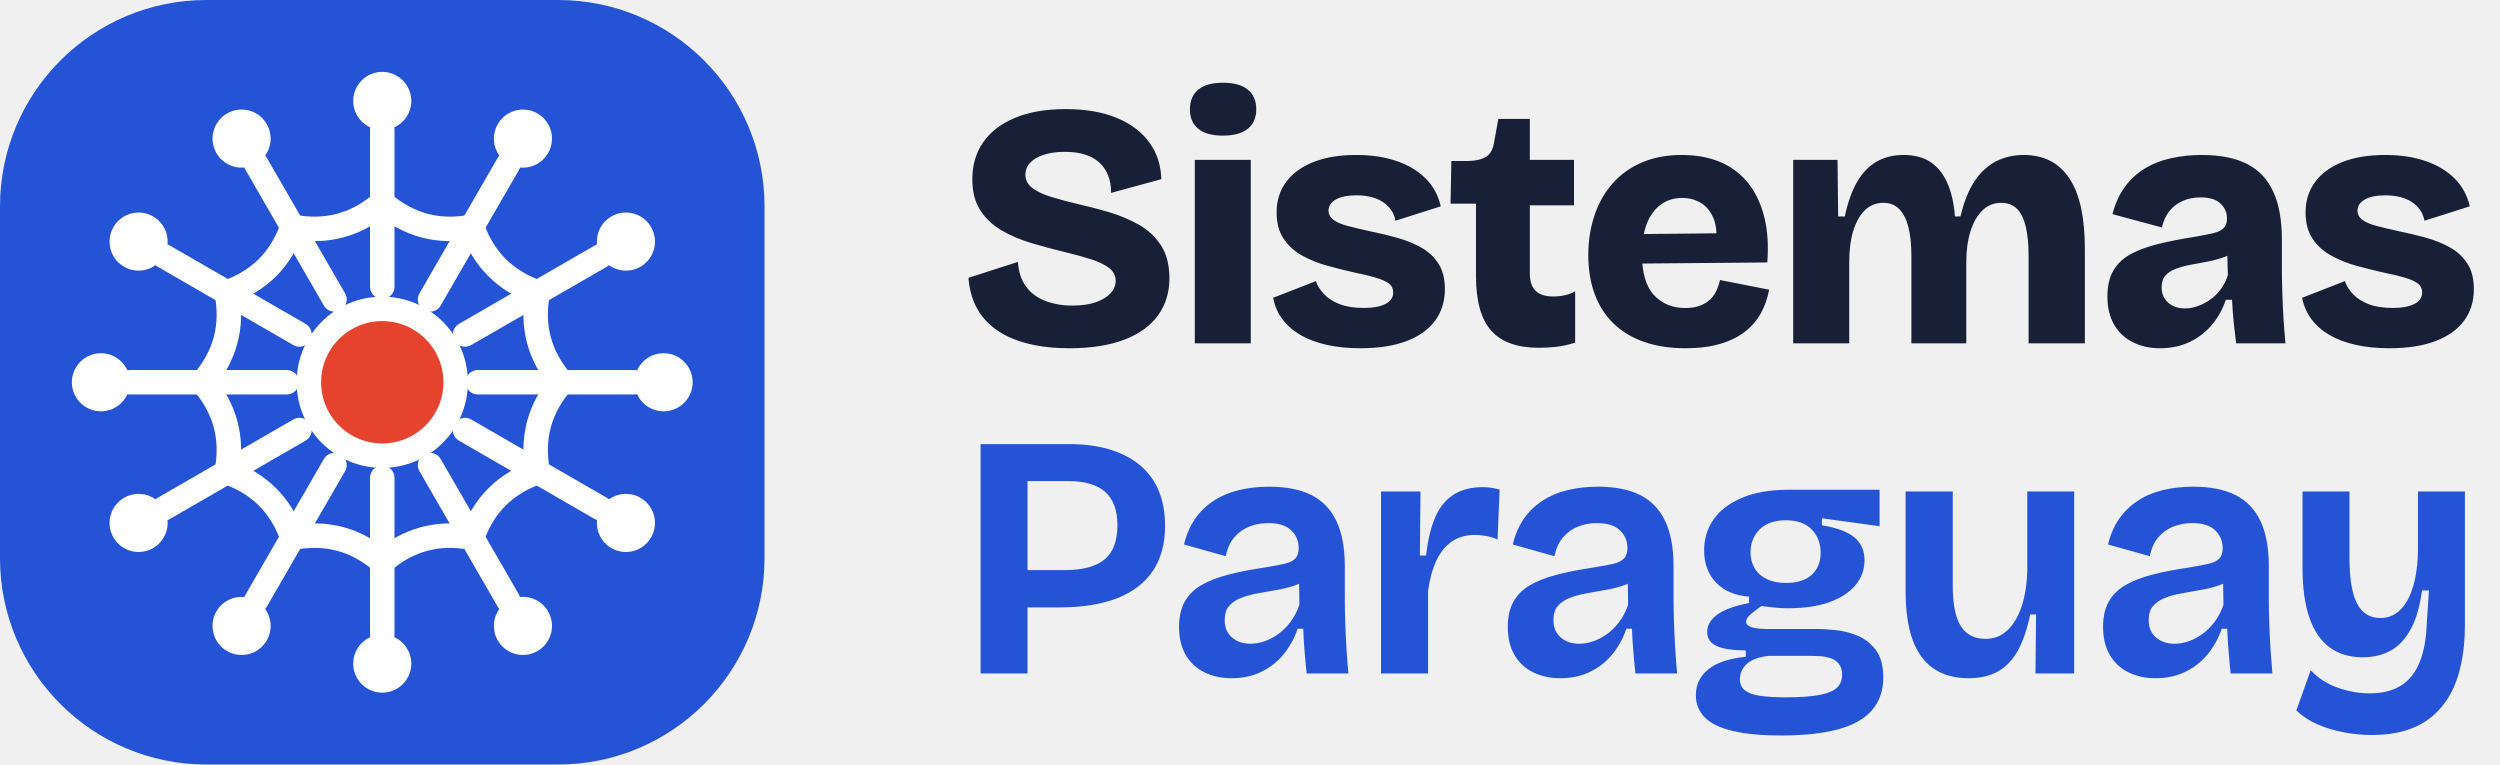
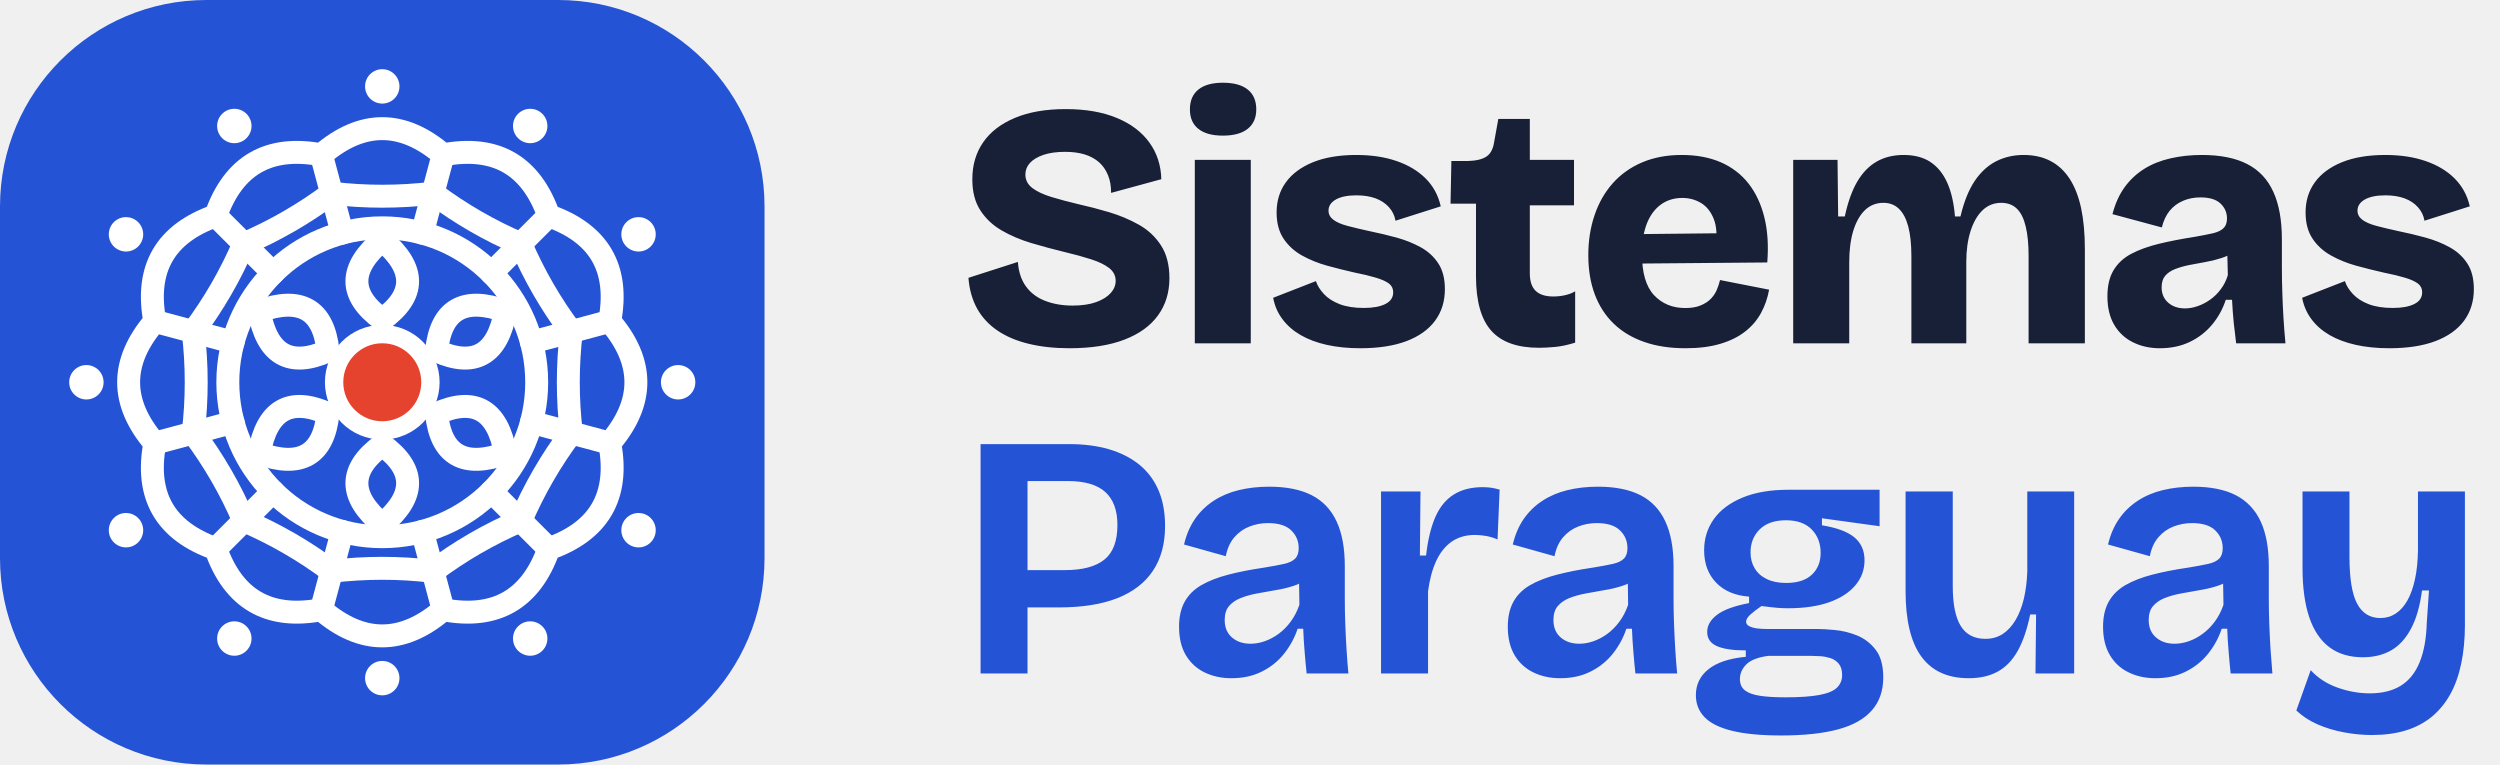
<svg xmlns="http://www.w3.org/2000/svg" viewBox="0 0 327 100" role="img" aria-label="Sistemas Paraguay">
  <rect width="100" height="100" rx="27" fill="#2453D6" />
-   <g stroke="#fff" stroke-width="3.2" stroke-linecap="round" stroke-linejoin="round" fill="none">
-     <path d="M50 37.5L50 17M56.25 39.17L66.5 21.42M60.83 43.75L78.58 33.5M62.5 50L83 50M60.83 56.25L78.58 66.5M56.25 60.83L66.5 78.58M50 62.5L50 83M43.75 60.83L33.5 78.58M39.17 56.25L21.42 66.5M37.5 50L17 50M39.17 43.75L21.42 33.5M43.75 39.17L33.5 21.42" />
-     <path d="M50 26.5Q55.11 30.93 61.75 29.65Q63.96 36.04 70.35 38.25Q69.07 44.89 73.5 50Q69.07 55.11 70.35 61.75Q63.96 63.96 61.75 70.35Q55.11 69.07 50 73.5Q44.89 69.07 38.25 70.35Q36.04 63.96 29.65 61.75Q30.93 55.11 26.5 50Q30.93 44.89 29.65 38.25Q36.04 36.04 38.25 29.65Q44.89 30.93 50 26.5Z" />
+   <g fill="none" stroke="#fff" stroke-width="3.0" stroke-linecap="round" stroke-linejoin="round">
+     <path d="M50 41.8Q43.37 36.99 50 31.4Q56.63 36.99 50 41.8M57.1 45.9Q57.95 37.76 66.11 40.7Q64.58 49.24 57.1 45.9M57.1 54.1Q64.58 50.76 66.11 59.3Q57.95 62.24 57.1 54.1M50 58.2Q56.63 63.01 50 68.6Q43.37 63.01 50 58.2M42.9 54.1Q42.05 62.24 33.89 59.3Q35.42 50.76 42.9 54.1M42.9 45.9Q35.42 49.24 33.89 40.7Q42.05 37.76 42.9 45.9" />
+     <circle cx="50" cy="50" r="20.2" />
+     <path d="M55.23 30.49L57.97 20.25M64.28 35.72L71.78 28.22M69.51 44.77L79.75 42.03M69.51 55.23L79.75 57.97M64.28 64.28L71.78 71.78M55.23 69.51L57.97 79.75M44.77 69.51L42.03 79.75M35.72 64.28L28.22 71.78M30.49 55.23L20.25 57.97M30.49 44.77L20.25 42.03M35.72 35.72L28.22 28.22M44.77 30.49L42.03 20.25" />
+     <path d="M56.63 25.27Q61.97 29.27 68.1 31.9Q70.73 38.03 74.73 43.37Q73.94 50 74.73 56.63Q70.73 61.97 68.1 68.1Q61.97 70.73 56.63 74.73Q50 73.94 43.37 74.73Q38.03 70.73 31.9 68.1Q29.27 61.97 25.27 56.63Q26.06 50 25.27 43.37Q29.27 38.03 31.9 31.9Q38.03 29.27 43.37 25.27Q50 26.06 56.63 25.27Z" />
+     <path d="M57.97 20.25Q68.3 18.3 71.78 28.22Q81.7 31.7 79.75 42.03Q86.6 50 79.75 57.97Q81.7 68.3 71.78 71.78Q68.3 81.7 57.97 79.75Q50 86.6 42.03 79.75Q31.7 81.7 28.22 71.78Q18.3 68.3 20.25 57.97Q13.4 50 20.25 42.03Q18.3 31.7 28.22 28.22Q31.7 18.3 42.03 20.25Q50 13.4 57.97 20.25Z" />
  </g>
  <g fill="#fff">
-     <circle cx="50" cy="13.2" r="3.8" />
-     <circle cx="68.4" cy="18.13" r="3.8" />
-     <circle cx="81.87" cy="31.6" r="3.8" />
-     <circle cx="86.8" cy="50" r="3.8" />
-     <circle cx="81.87" cy="68.4" r="3.8" />
-     <circle cx="68.4" cy="81.87" r="3.8" />
-     <circle cx="50" cy="86.8" r="3.8" />
-     <circle cx="31.6" cy="81.87" r="3.8" />
-     <circle cx="18.13" cy="68.4" r="3.8" />
-     <circle cx="13.2" cy="50" r="3.8" />
-     <circle cx="18.13" cy="31.6" r="3.8" />
-     <circle cx="31.6" cy="18.13" r="3.8" />
+     <circle cx="50" cy="11.3" r="2.25" />
+     <circle cx="69.35" cy="16.48" r="2.25" />
+     <circle cx="83.52" cy="30.65" r="2.25" />
+     <circle cx="88.7" cy="50" r="2.25" />
+     <circle cx="83.52" cy="69.35" r="2.25" />
+     <circle cx="69.35" cy="83.52" r="2.25" />
+     <circle cx="50" cy="88.7" r="2.25" />
+     <circle cx="30.65" cy="83.52" r="2.25" />
+     <circle cx="16.48" cy="69.35" r="2.25" />
+     <circle cx="11.3" cy="50" r="2.25" />
+     <circle cx="16.48" cy="30.65" r="2.25" />
+     <circle cx="30.65" cy="16.48" r="2.25" />
  </g>
-   <circle cx="50" cy="50" r="9.6" fill="#E5432E" stroke="#fff" stroke-width="3.2" />
+   <circle cx="50" cy="50" r="6.3" fill="#E5432E" stroke="#fff" stroke-width="2.4" />
  <path fill="#172036" d="M139.88 45.55Q136.93 45.55 134.56 44.97Q132.19 44.4 130.49 43.25Q128.78 42.1 127.81 40.37Q126.85 38.63 126.67 36.34L133.14 34.26Q133.27 36.19 134.2 37.47Q135.13 38.75 136.73 39.36Q138.32 39.97 140.28 39.97Q142.11 39.97 143.37 39.52Q144.63 39.06 145.28 38.33Q145.93 37.6 145.93 36.74Q145.93 35.73 145.08 35.06Q144.22 34.4 142.73 33.92Q141.24 33.44 139.27 32.97Q137.04 32.43 134.89 31.79Q132.75 31.15 131 30.13Q129.25 29.11 128.22 27.5Q127.18 25.89 127.18 23.45Q127.18 20.66 128.6 18.61Q130.02 16.56 132.75 15.42Q135.48 14.27 139.39 14.27Q143.29 14.27 146.06 15.42Q148.83 16.56 150.33 18.63Q151.83 20.69 151.9 23.44L145.33 25.23Q145.34 23.9 144.92 22.9Q144.51 21.89 143.75 21.22Q142.99 20.55 141.88 20.2Q140.76 19.86 139.32 19.86Q137.64 19.86 136.47 20.26Q135.31 20.66 134.71 21.32Q134.12 21.97 134.12 22.83Q134.12 23.9 135.04 24.6Q135.96 25.29 137.54 25.77Q139.12 26.25 141.06 26.71Q143.01 27.14 145.09 27.76Q147.16 28.38 148.96 29.39Q150.76 30.4 151.86 32.1Q152.96 33.8 152.96 36.39Q152.96 39.19 151.47 41.25Q149.98 43.31 147.06 44.43Q144.13 45.55 139.88 45.55ZM156.28 44.91V20.91H163.6V44.91ZM159.95 17.74Q157.86 17.74 156.75 16.86Q155.64 15.98 155.64 14.31Q155.64 12.6 156.75 11.71Q157.86 10.82 159.95 10.82Q162.09 10.82 163.2 11.71Q164.32 12.6 164.32 14.31Q164.32 15.96 163.2 16.85Q162.09 17.74 159.95 17.74ZM177.93 45.55Q175.52 45.55 173.55 45.11Q171.58 44.67 170.11 43.82Q168.65 42.97 167.74 41.74Q166.82 40.52 166.53 38.95L172.12 36.77Q172.41 37.65 173.18 38.47Q173.94 39.29 175.24 39.79Q176.54 40.28 178.39 40.28Q180.19 40.28 181.21 39.76Q182.23 39.25 182.23 38.23Q182.23 37.52 181.68 37.09Q181.12 36.67 180 36.33Q178.89 35.99 177.18 35.65Q175.41 35.25 173.62 34.76Q171.84 34.27 170.32 33.43Q168.81 32.59 167.9 31.23Q166.98 29.87 166.98 27.79Q166.98 25.52 168.19 23.85Q169.39 22.18 171.73 21.22Q174.08 20.27 177.4 20.27Q180.37 20.27 182.66 21.06Q184.95 21.84 186.46 23.33Q187.96 24.82 188.45 26.99L182.53 28.87Q182.36 27.86 181.68 27.11Q181.01 26.35 179.94 25.95Q178.86 25.55 177.42 25.55Q175.68 25.55 174.72 26.1Q173.77 26.65 173.77 27.55Q173.77 28.27 174.41 28.75Q175.05 29.23 176.26 29.55Q177.47 29.87 179.16 30.24Q180.94 30.6 182.68 31.08Q184.42 31.56 185.86 32.36Q187.29 33.16 188.14 34.47Q188.99 35.77 188.99 37.82Q188.99 40.21 187.71 41.95Q186.42 43.69 183.96 44.62Q181.5 45.55 177.93 45.55ZM201.31 45.49Q197.05 45.49 195.06 43.26Q193.06 41.02 193.06 36.12V26.64H189.73L189.84 21.06H192.01Q193.66 21.01 194.45 20.46Q195.24 19.92 195.44 18.54L195.98 15.56H200.1V20.91H205.88V26.86H200.1V35.75Q200.1 37.32 200.87 38.05Q201.63 38.78 203.17 38.78Q204 38.78 204.76 38.6Q205.52 38.42 206.03 38.1V44.82Q204.58 45.27 203.4 45.38Q202.21 45.49 201.31 45.49ZM220.46 45.55Q217.4 45.55 215.05 44.72Q212.69 43.9 211.07 42.33Q209.45 40.77 208.6 38.51Q207.75 36.25 207.75 33.37Q207.75 30.55 208.57 28.14Q209.38 25.74 210.94 23.98Q212.51 22.21 214.79 21.24Q217.07 20.27 219.97 20.27Q222.86 20.27 225.07 21.22Q227.27 22.18 228.71 24.01Q230.14 25.84 230.78 28.44Q231.42 31.03 231.16 34.33L212.54 34.49V30.64L226.81 30.49L224.41 32.34Q224.72 30.1 224.17 28.67Q223.61 27.23 222.51 26.56Q221.4 25.89 220.05 25.89Q218.44 25.89 217.25 26.75Q216.05 27.62 215.41 29.24Q214.77 30.87 214.77 33.2Q214.77 36.92 216.34 38.6Q217.92 40.29 220.43 40.29Q221.64 40.29 222.44 39.95Q223.25 39.62 223.76 39.1Q224.27 38.58 224.55 37.93Q224.83 37.27 224.98 36.63L231.4 37.89Q231.1 39.55 230.34 40.94Q229.58 42.34 228.26 43.37Q226.94 44.4 225.02 44.97Q223.1 45.55 220.46 45.55ZM234.55 44.91V29.68V20.91H240.35L240.43 28.31H241.3Q241.89 25.54 242.92 23.77Q243.95 22.01 245.46 21.14Q246.97 20.27 248.99 20.27Q251.11 20.27 252.5 21.19Q253.89 22.11 254.69 23.88Q255.49 25.65 255.71 28.31H256.43Q257.1 25.47 258.27 23.7Q259.45 21.94 261.08 21.1Q262.72 20.27 264.68 20.27Q266.69 20.27 268.19 21.05Q269.69 21.83 270.7 23.37Q271.71 24.91 272.21 27.23Q272.7 29.55 272.7 32.6V44.91H265.34V33.47Q265.34 31.16 264.96 29.61Q264.59 28.06 263.81 27.3Q263.02 26.53 261.76 26.53Q260.34 26.53 259.32 27.5Q258.31 28.47 257.75 30.22Q257.19 31.97 257.19 34.27V44.91H250.01V33.56Q250.01 31.17 249.6 29.63Q249.19 28.09 248.38 27.31Q247.57 26.53 246.35 26.53Q244.94 26.53 243.94 27.48Q242.95 28.44 242.41 30.18Q241.88 31.93 241.88 34.27V44.91ZM282.52 45.55Q280.55 45.55 278.99 44.77Q277.43 44 276.54 42.49Q275.65 40.98 275.65 38.77Q275.65 36.69 276.45 35.35Q277.26 34 278.77 33.2Q280.29 32.4 282.38 31.89Q284.48 31.38 287.06 30.98Q288.53 30.72 289.45 30.51Q290.38 30.29 290.83 29.85Q291.29 29.41 291.29 28.58Q291.29 27.42 290.44 26.62Q289.6 25.82 287.82 25.82Q286.58 25.82 285.55 26.26Q284.51 26.7 283.79 27.57Q283.08 28.45 282.77 29.75L276.31 28.01Q276.84 25.96 277.89 24.5Q278.94 23.05 280.46 22.09Q281.99 21.14 283.91 20.71Q285.82 20.27 288.01 20.27Q291.64 20.27 293.94 21.46Q296.24 22.64 297.35 25.09Q298.47 27.53 298.47 31.32V35.08Q298.47 36.7 298.53 38.34Q298.58 39.98 298.68 41.62Q298.78 43.25 298.94 44.91H292.49Q292.34 43.78 292.18 42.29Q292.03 40.81 291.95 39.21H291.13Q290.56 40.99 289.36 42.44Q288.16 43.89 286.43 44.72Q284.7 45.55 282.52 45.55ZM285.8 40.34Q286.61 40.34 287.46 40.04Q288.31 39.75 289.08 39.2Q289.86 38.66 290.47 37.84Q291.09 37.03 291.4 35.99L291.32 32.72L292.32 32.9Q291.53 33.45 290.51 33.77Q289.49 34.1 288.43 34.28Q287.36 34.47 286.33 34.67Q285.31 34.88 284.49 35.2Q283.68 35.52 283.21 36.07Q282.74 36.62 282.74 37.58Q282.74 38.84 283.6 39.59Q284.46 40.34 285.8 40.34ZM312.52 45.55Q310.11 45.55 308.14 45.11Q306.17 44.67 304.7 43.82Q303.24 42.97 302.33 41.74Q301.42 40.52 301.12 38.95L306.71 36.77Q307 37.65 307.77 38.47Q308.53 39.29 309.83 39.79Q311.13 40.28 312.98 40.28Q314.78 40.28 315.8 39.76Q316.82 39.25 316.82 38.23Q316.82 37.52 316.27 37.09Q315.71 36.67 314.59 36.33Q313.48 35.99 311.77 35.65Q310 35.25 308.21 34.76Q306.43 34.27 304.92 33.43Q303.4 32.59 302.49 31.23Q301.57 29.87 301.57 27.79Q301.57 25.52 302.78 23.85Q303.98 22.18 306.32 21.22Q308.67 20.27 311.99 20.27Q314.96 20.27 317.25 21.06Q319.55 21.84 321.05 23.33Q322.55 24.82 323.05 26.99L317.12 28.87Q316.95 27.86 316.27 27.11Q315.6 26.35 314.53 25.95Q313.45 25.55 312.01 25.55Q310.27 25.55 309.31 26.1Q308.36 26.65 308.36 27.55Q308.36 28.27 309 28.75Q309.64 29.23 310.85 29.55Q312.06 29.87 313.75 30.24Q315.53 30.6 317.27 31.08Q319.01 31.56 320.45 32.36Q321.88 33.16 322.73 34.47Q323.58 35.77 323.58 37.82Q323.58 40.21 322.3 41.95Q321.01 43.69 318.55 44.62Q316.09 45.55 312.52 45.55Z" />
  <path fill="#2453D6" d="M132.46 79.45V74.57H139.3Q142.74 74.57 144.45 73.2Q146.16 71.83 146.16 68.66Q146.16 65.81 144.58 64.36Q142.99 62.92 139.66 62.92H132.46V58.09H139.87Q142.74 58.09 145.05 58.76Q147.36 59.44 149 60.76Q150.65 62.09 151.52 64.1Q152.39 66.11 152.39 68.8Q152.39 72.28 150.81 74.65Q149.23 77.02 146.15 78.24Q143.07 79.45 138.5 79.45ZM128.26 88.09V58.09H134.4V88.09ZM161.07 88.71Q159.12 88.71 157.56 87.95Q156.01 87.2 155.11 85.7Q154.22 84.2 154.22 81.97Q154.22 80.03 154.96 78.7Q155.69 77.38 157.13 76.54Q158.57 75.71 160.64 75.17Q162.71 74.63 165.37 74.24Q166.97 73.98 167.95 73.76Q168.94 73.54 169.4 73.07Q169.87 72.61 169.87 71.7Q169.87 70.32 168.89 69.37Q167.91 68.42 165.86 68.42Q164.58 68.42 163.43 68.87Q162.27 69.32 161.45 70.28Q160.63 71.23 160.33 72.75L154.87 71.22Q155.33 69.29 156.3 67.88Q157.28 66.47 158.72 65.52Q160.17 64.56 162.02 64.11Q163.87 63.66 166.02 63.66Q169.39 63.66 171.57 64.77Q173.75 65.89 174.82 68.19Q175.9 70.49 175.9 74.07V78.34Q175.9 79.9 175.96 81.55Q176.02 83.2 176.12 84.85Q176.22 86.5 176.37 88.09H170.91Q170.77 86.81 170.65 85.31Q170.52 83.82 170.46 82.24H169.73Q169.14 84.01 167.96 85.5Q166.78 86.98 165.05 87.84Q163.32 88.71 161.07 88.71ZM163.58 84.2Q164.47 84.2 165.4 83.88Q166.33 83.56 167.21 82.93Q168.08 82.3 168.8 81.34Q169.52 80.38 169.96 79.11L169.91 75.53L170.99 75.69Q170.23 76.31 169.14 76.65Q168.06 77 166.85 77.19Q165.64 77.39 164.45 77.62Q163.25 77.84 162.29 78.22Q161.33 78.6 160.76 79.27Q160.19 79.93 160.19 81.1Q160.19 82.55 161.13 83.37Q162.08 84.2 163.58 84.2ZM180.64 88.09V76.29L180.64 64.28H185.8L185.72 72.66H186.53Q186.88 69.58 187.75 67.61Q188.62 65.64 190.16 64.68Q191.69 63.72 193.94 63.72Q194.4 63.72 194.94 63.78Q195.48 63.85 196.15 64.04L195.88 70.56Q195.15 70.24 194.36 70.1Q193.56 69.97 192.92 69.97Q191.16 69.97 189.89 70.84Q188.63 71.72 187.86 73.36Q187.1 75 186.79 77.32V88.09ZM204.07 88.71Q202.12 88.71 200.56 87.95Q199.01 87.2 198.11 85.7Q197.22 84.2 197.22 81.97Q197.22 80.03 197.96 78.7Q198.69 77.38 200.13 76.54Q201.57 75.71 203.64 75.17Q205.71 74.63 208.37 74.24Q209.97 73.98 210.95 73.76Q211.94 73.54 212.4 73.07Q212.87 72.61 212.87 71.7Q212.87 70.32 211.89 69.37Q210.91 68.42 208.86 68.42Q207.58 68.42 206.43 68.87Q205.27 69.32 204.45 70.28Q203.63 71.23 203.33 72.75L197.87 71.22Q198.33 69.29 199.3 67.88Q200.28 66.47 201.72 65.52Q203.17 64.56 205.02 64.11Q206.87 63.66 209.02 63.66Q212.39 63.66 214.57 64.77Q216.75 65.89 217.82 68.19Q218.9 70.49 218.9 74.07V78.34Q218.9 79.9 218.96 81.55Q219.02 83.2 219.12 84.85Q219.22 86.5 219.37 88.09H213.91Q213.77 86.81 213.65 85.31Q213.52 83.82 213.46 82.24H212.73Q212.14 84.01 210.96 85.5Q209.78 86.98 208.05 87.84Q206.32 88.71 204.07 88.71ZM206.58 84.2Q207.47 84.2 208.4 83.88Q209.33 83.56 210.21 82.93Q211.08 82.3 211.8 81.34Q212.52 80.38 212.96 79.11L212.91 75.53L213.99 75.69Q213.23 76.31 212.14 76.65Q211.06 77 209.85 77.19Q208.64 77.39 207.45 77.62Q206.25 77.84 205.29 78.22Q204.33 78.6 203.76 79.27Q203.19 79.93 203.19 81.1Q203.19 82.55 204.13 83.37Q205.08 84.2 206.58 84.2ZM232.99 96.2Q229.07 96.2 226.6 95.6Q224.12 95 222.97 93.82Q221.82 92.64 221.82 90.93Q221.82 88.85 223.46 87.54Q225.1 86.22 228.35 85.91V85.07Q225.88 85.08 224.59 84.52Q223.3 83.96 223.3 82.66Q223.3 81.4 224.57 80.43Q225.84 79.45 228.78 78.88V78.04Q226.01 77.83 224.46 76.2Q222.9 74.58 222.9 71.97Q222.9 69.69 224.16 67.91Q225.42 66.13 227.89 65.1Q230.36 64.06 233.93 64.06H245.85V68.83L238.31 67.79V68.71Q241.23 69.18 242.56 70.29Q243.88 71.4 243.88 73.28Q243.88 75.13 242.69 76.55Q241.5 77.97 239.27 78.77Q237.04 79.56 233.87 79.56Q233.24 79.56 232.54 79.51Q231.83 79.45 230.4 79.27Q229.45 79.92 228.92 80.41Q228.39 80.91 228.39 81.32Q228.39 81.68 228.77 81.89Q229.16 82.1 229.78 82.19Q230.4 82.27 231.03 82.27H237.68Q238.59 82.27 240.03 82.41Q241.46 82.54 242.91 83.12Q244.35 83.71 245.34 84.99Q246.33 86.28 246.33 88.61Q246.33 91.21 244.85 92.9Q243.38 94.6 240.42 95.4Q237.47 96.2 232.99 96.2ZM233.52 91.21Q236.35 91.21 237.98 90.9Q239.6 90.6 240.28 89.94Q240.95 89.29 240.95 88.29Q240.95 87.37 240.53 86.84Q240.1 86.31 239.45 86.09Q238.79 85.88 238.12 85.83Q237.45 85.79 236.97 85.79H231.27Q229.26 86.06 228.42 86.9Q227.58 87.74 227.58 88.81Q227.58 89.8 228.26 90.32Q228.95 90.83 230.27 91.02Q231.6 91.21 233.52 91.21ZM233.62 76.25Q235.85 76.25 237 75.16Q238.14 74.08 238.14 72.32Q238.14 70.45 236.97 69.25Q235.8 68.05 233.59 68.05Q231.39 68.05 230.18 69.23Q228.97 70.42 228.97 72.26Q228.97 73.43 229.51 74.33Q230.05 75.24 231.09 75.74Q232.13 76.25 233.62 76.25ZM257.51 88.71Q253.39 88.71 251.32 85.89Q249.25 83.07 249.25 77.32V64.28H255.42V76.65Q255.42 80.18 256.46 81.87Q257.5 83.56 259.69 83.56Q260.97 83.56 261.95 82.93Q262.92 82.29 263.63 81.11Q264.33 79.93 264.72 78.31Q265.1 76.7 265.17 74.75V64.28H271.3V78.15L271.3 88.09H266.24L266.32 80.37H265.55Q264.95 83.28 263.92 85.13Q262.88 86.98 261.31 87.84Q259.73 88.71 257.51 88.71ZM281.94 88.71Q279.98 88.71 278.43 87.95Q276.87 87.2 275.98 85.7Q275.08 84.2 275.08 81.97Q275.08 80.03 275.82 78.7Q276.56 77.38 277.99 76.54Q279.43 75.71 281.5 75.17Q283.57 74.63 286.24 74.24Q287.83 73.98 288.82 73.76Q289.8 73.54 290.27 73.07Q290.73 72.61 290.73 71.7Q290.73 70.32 289.75 69.37Q288.77 68.42 286.72 68.42Q285.45 68.42 284.29 68.87Q283.13 69.32 282.31 70.28Q281.49 71.23 281.2 72.75L275.73 71.22Q276.19 69.29 277.17 67.88Q278.14 66.47 279.59 65.52Q281.03 64.56 282.89 64.11Q284.74 63.66 286.88 63.66Q290.26 63.66 292.44 64.77Q294.61 65.89 295.69 68.19Q296.76 70.49 296.76 74.07V78.34Q296.76 79.9 296.82 81.55Q296.88 83.2 296.98 84.85Q297.09 86.5 297.23 88.09H291.77Q291.63 86.81 291.51 85.31Q291.38 83.82 291.32 82.24H290.6Q290.01 84.01 288.83 85.5Q287.64 86.98 285.91 87.84Q284.18 88.71 281.94 88.71ZM284.44 84.2Q285.34 84.2 286.27 83.88Q287.2 83.56 288.07 82.93Q288.95 82.3 289.67 81.34Q290.39 80.38 290.83 79.11L290.77 75.53L291.85 75.69Q291.09 76.31 290 76.65Q288.92 77 287.71 77.19Q286.5 77.39 285.31 77.62Q284.12 77.84 283.15 78.22Q282.19 78.6 281.62 79.27Q281.05 79.93 281.05 81.1Q281.05 82.55 282 83.37Q282.94 84.2 284.44 84.2ZM310.23 96.14Q308.44 96.14 306.59 95.79Q304.74 95.45 303.12 94.74Q301.51 94.03 300.36 92.93L302.24 87.66Q303.64 89.19 305.75 89.94Q307.86 90.69 309.96 90.69Q312.43 90.69 314.04 89.68Q315.66 88.67 316.49 86.61Q317.33 84.56 317.42 81.5L317.71 77.23H316.8Q316.39 80.32 315.35 82.25Q314.31 84.19 312.74 85.08Q311.16 85.97 309.06 85.97Q306.45 85.97 304.69 84.66Q302.94 83.35 302.05 80.74Q301.17 78.12 301.17 74.29V64.28H307.31V72.82Q307.31 77.05 308.3 78.94Q309.3 80.84 311.36 80.84Q312.47 80.84 313.36 80.25Q314.25 79.67 314.89 78.54Q315.52 77.42 315.88 75.76Q316.24 74.11 316.27 71.97V64.28H322.41V81.75Q322.41 84.5 321.93 86.78Q321.46 89.06 320.5 90.8Q319.54 92.53 318.09 93.74Q316.63 94.94 314.68 95.54Q312.73 96.14 310.23 96.14Z" />
</svg>
